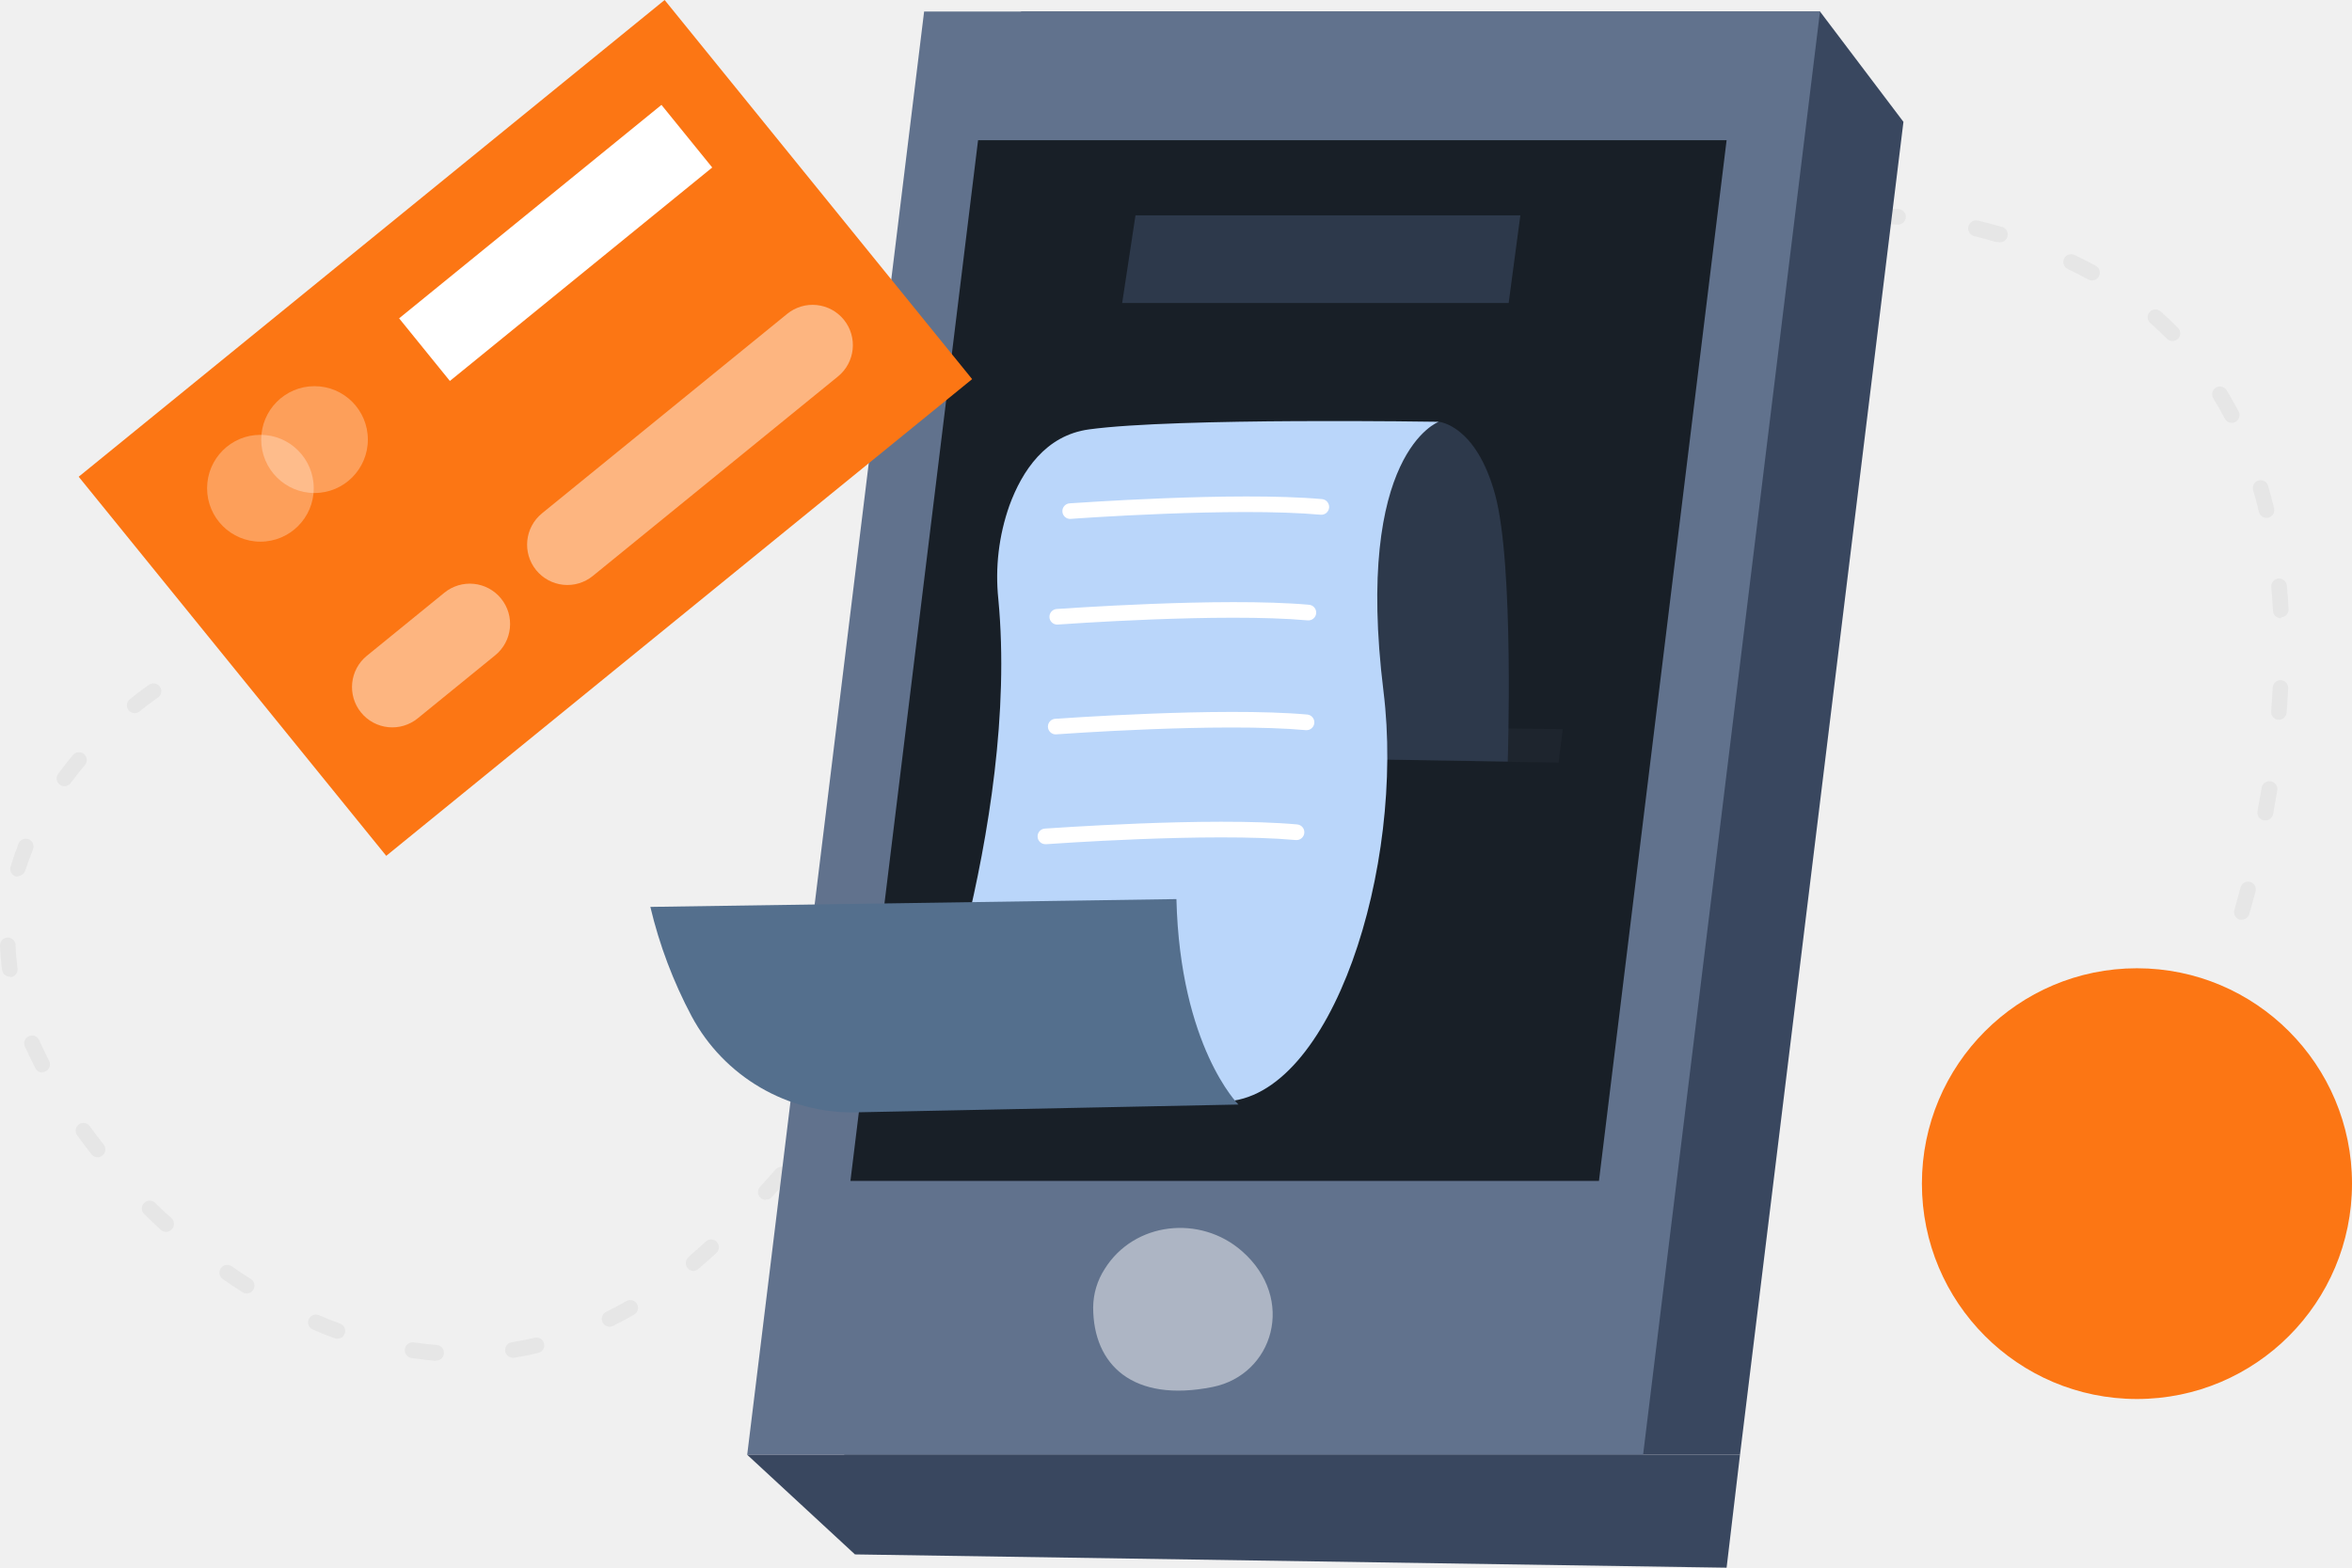
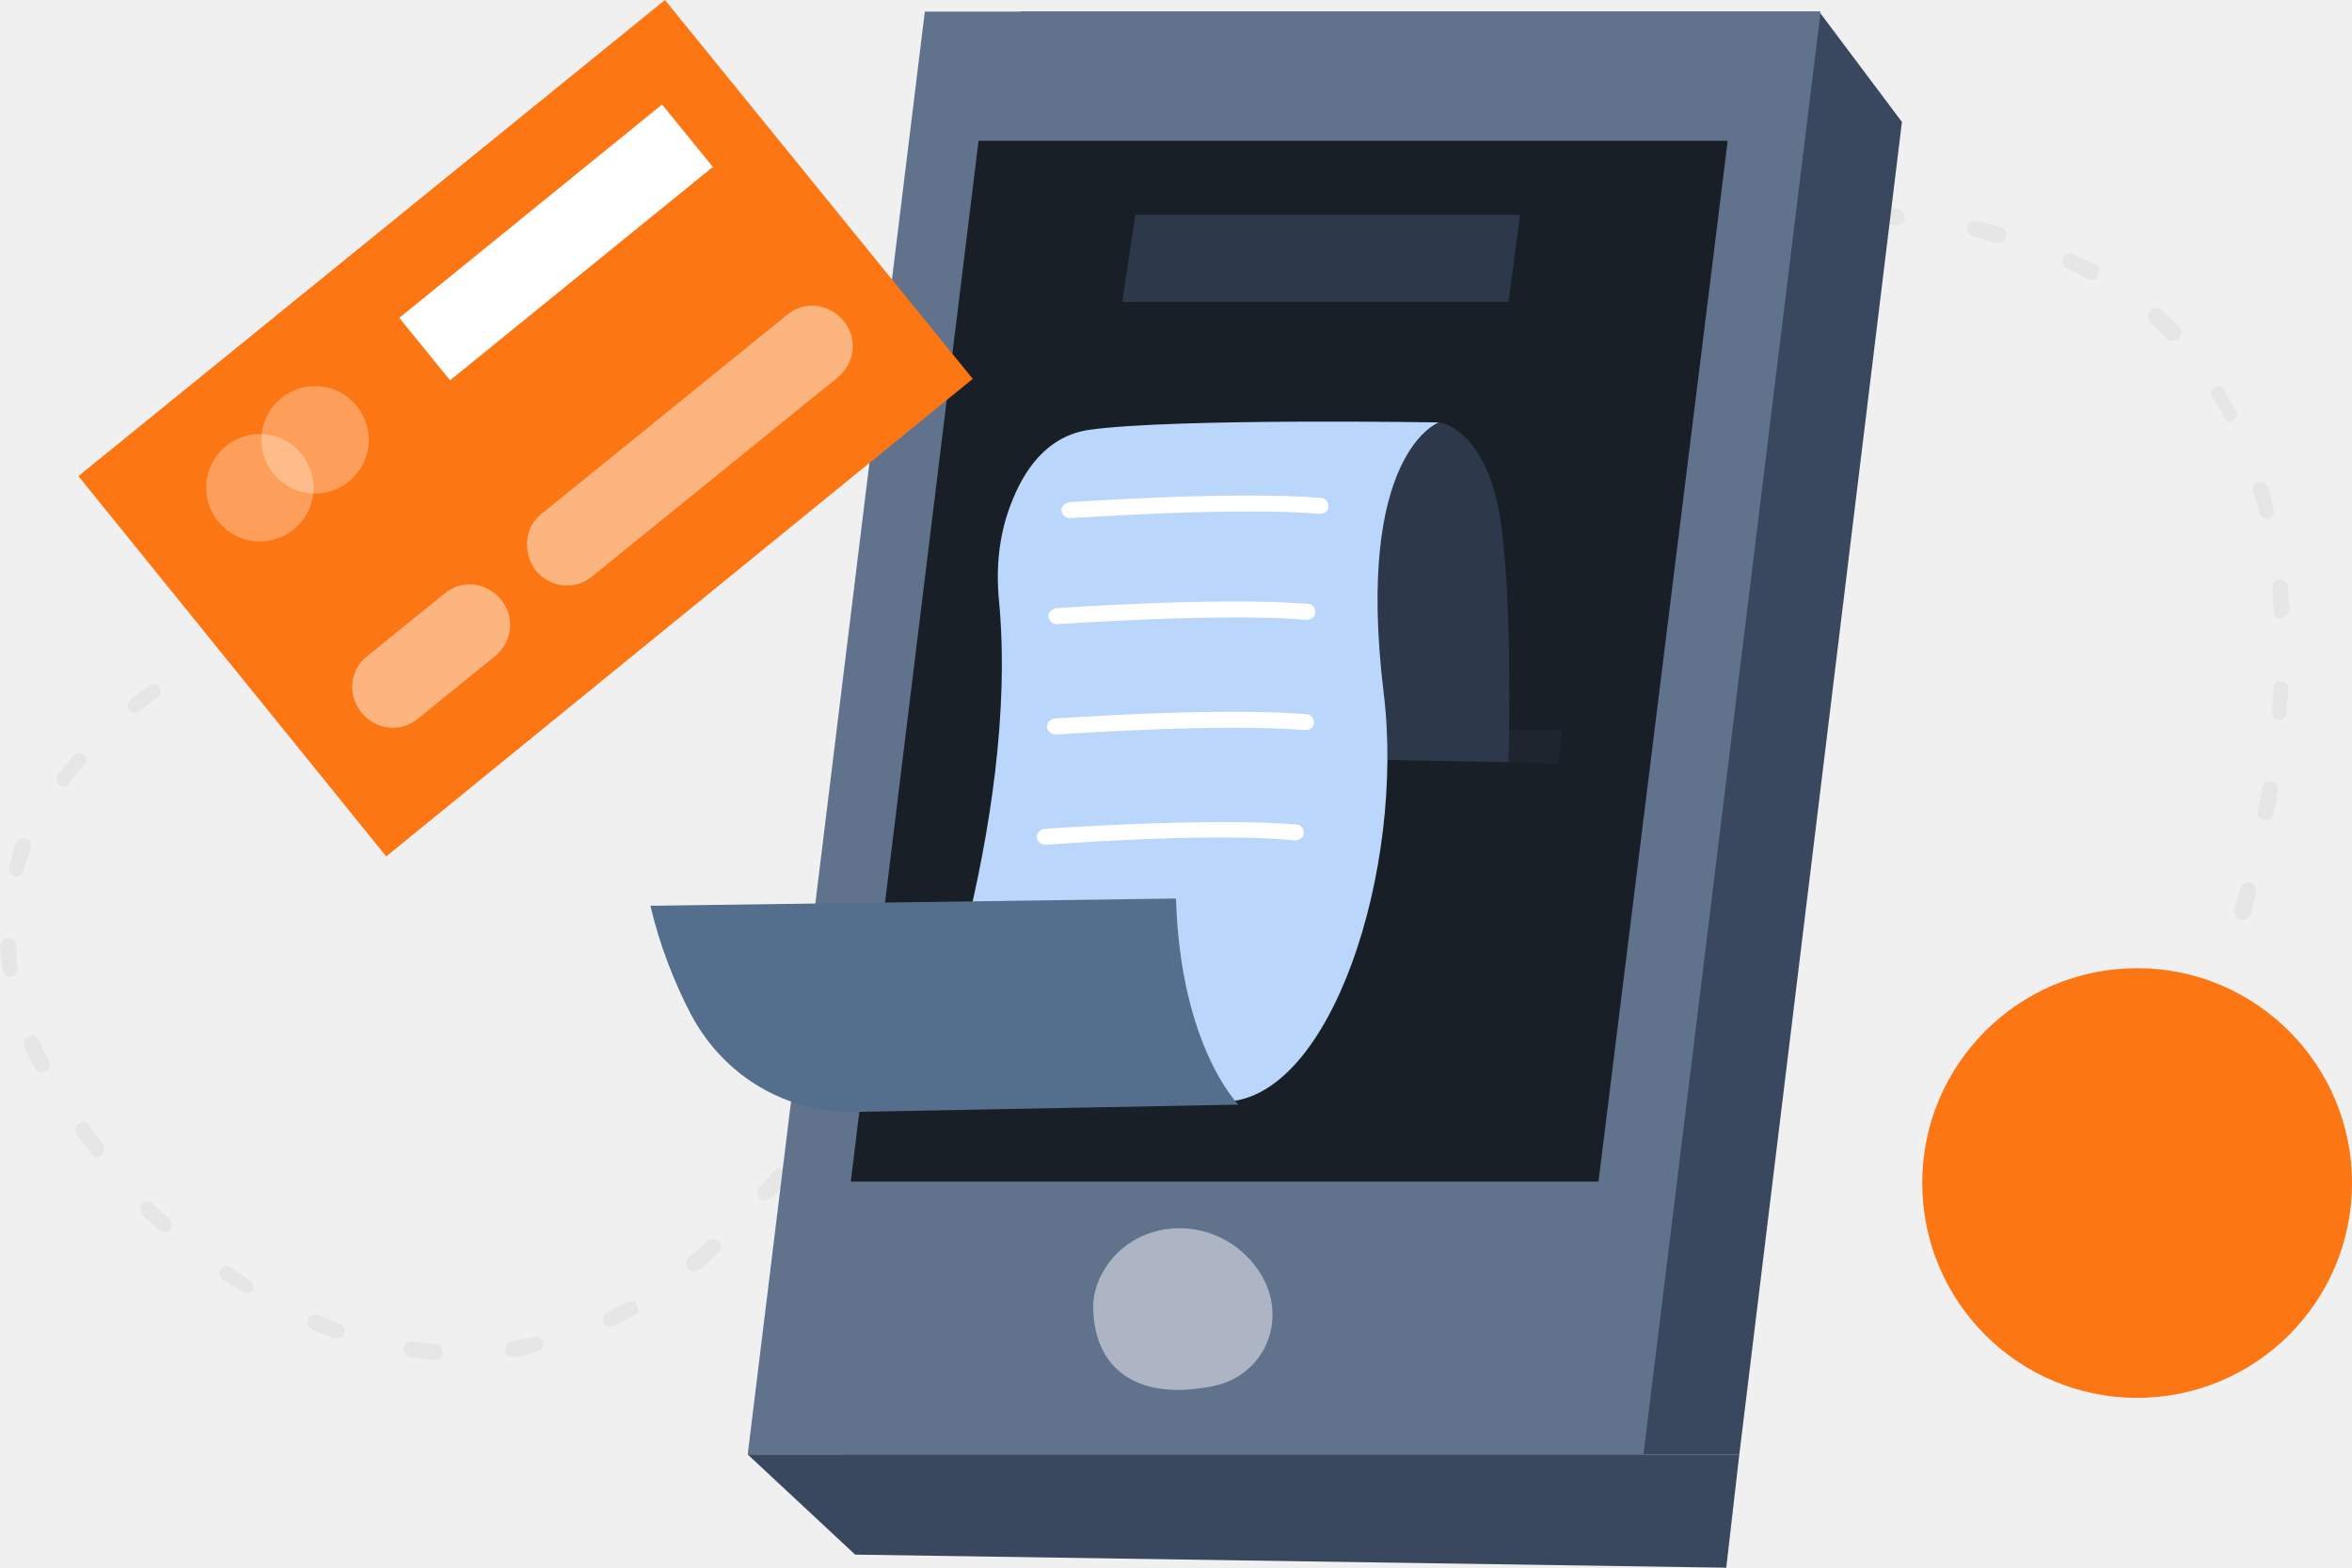
- <svg xmlns="http://www.w3.org/2000/svg" width="162" height="108">
-   <g fill="none">
-     <path d="M30 93.744h-.044a23.456 23.456 0 0 1-1.61-.189.543.543 0 0 1 .155-1.076c.52.076 1.04.135 1.563.178a.538.538 0 0 1-.043 1.076l-.022.01Zm5.37-.205a.538.538 0 0 1-.08-1.076 19.51 19.51 0 0 0 1.54-.306.536.536 0 0 1 .645.403.538.538 0 0 1-.397.646c-.537.129-1.074.236-1.611.323l-.097.01Zm-12.137-1.312a.536.536 0 0 1-.183-.033 24.346 24.346 0 0 1-1.525-.608.539.539 0 0 1 .424-.99c.483.21.983.404 1.472.587a.538.538 0 0 1-.188 1.044Zm18.759-.829a.538.538 0 0 1-.242-1.022c.467-.226.934-.479 1.39-.742a.536.536 0 1 1 .538.93c-.478.275-.967.538-1.45.78a.536.536 0 0 1-.258.054h.022Zm-24.994-2.292a.536.536 0 0 1-.29-.08c-.457-.29-.913-.597-1.36-.91a.536.536 0 1 1 .612-.882c.436.307.876.597 1.322.883a.538.538 0 0 1-.284.99Zm30.772-1.544a.537.537 0 0 1-.408-.193.539.539 0 0 1 .06-.759l.117-.124c.355-.306.715-.624 1.074-.957a.537.537 0 1 1 .73.79c-.375.345-.74.673-1.106.985l-.123.102a.537.537 0 0 1-.344.156Zm-36.326-2.69a.537.537 0 0 1-.36-.14c-.402-.37-.8-.747-1.18-1.124a.539.539 0 0 1 .751-.769c.376.371.763.737 1.155 1.076a.538.538 0 0 1 .032.764.537.537 0 0 1-.398.194Zm41.305-2.21a.537.537 0 0 1-.398-.899c.355-.393.715-.79 1.074-1.2a.537.537 0 1 1 .806.71c-.365.415-.725.818-1.074 1.21a.537.537 0 0 1-.408.152v.026ZM6.724 79.723a.537.537 0 0 1-.424-.204 41.79 41.79 0 0 1-.989-1.308.539.539 0 0 1 .124-.753.536.536 0 0 1 .746.124c.312.425.629.85.962 1.27a.539.539 0 0 1-.42.871Zm50.579-2.383a.539.539 0 0 1-.419-.877c.338-.414.677-.828 1.015-1.253a.537.537 0 1 1 .838.672l-1.02 1.259a.537.537 0 0 1-.414.199ZM2.9 73.887a.537.537 0 0 1-.473-.312c-.257-.5-.499-1-.714-1.485a.539.539 0 0 1 .685-.72c.133.052.24.154.298.285.21.462.44.946.687 1.425a.539.539 0 0 1-.483.786v.021Zm58.753-2.028a.537.537 0 0 1-.424-.866l.988-1.275a.537.537 0 1 1 .848.656l-.988 1.275a.537.537 0 0 1-.424.188v.022ZM.682 67.286a.537.537 0 0 1-.537-.462A17.06 17.06 0 0 1 0 65.16a.538.538 0 1 1 1.074 0c.018.519.063 1.036.134 1.55a.539.539 0 0 1-.462.607l-.064-.032Zm65.24-.973a.537.537 0 0 1-.43-.867l.984-1.28a.536.536 0 0 1 .853.65l-.993 1.265a.537.537 0 0 1-.414.21v.022Zm88.49-2.96a.724.724 0 0 1-.15 0 .537.537 0 0 1-.366-.666c.134-.474.28-.99.424-1.544a.538.538 0 0 1 .655-.388.537.537 0 0 1 .382.662c-.145.538-.29 1.076-.43 1.565a.537.537 0 0 1-.515.372Zm-84.247-2.592a.536.536 0 0 1-.424-.867l.983-1.28a.54.54 0 1 1 .854.662l-.989 1.275a.537.537 0 0 1-.413.183l-.01.027Zm-68.924-.382a.536.536 0 0 1-.156 0 .538.538 0 0 1-.355-.673 21.47 21.47 0 0 1 .537-1.565.537.537 0 1 1 .994.403c-.193.49-.37.985-.537 1.474a.537.537 0 0 1-.473.334l-.01.027Zm154.782-3.863a.311.311 0 0 1-.102 0 .538.538 0 0 1-.43-.624c.097-.538.188-1.044.28-1.582a.545.545 0 1 1 1.073.178c-.09.538-.182 1.076-.279 1.614a.537.537 0 0 1-.542.414ZM74.46 55.209a.537.537 0 0 1-.424-.872l1.004-1.27a.537.537 0 1 1 .838.673l-.999 1.264a.537.537 0 0 1-.408.205h-.01ZM4.436 54.165a.539.539 0 0 1-.43-.855c.323-.436.666-.872 1.02-1.297a.537.537 0 1 1 .822.694 22.92 22.92 0 0 0-.977 1.237.537.537 0 0 1-.435.221Zm74.408-4.417a.539.539 0 0 1-.414-.877l1.026-1.248a.537.537 0 1 1 .843.667l-1.02 1.243a.537.537 0 0 1-.435.215Zm78.124-.161h-.043a.538.538 0 0 1-.494-.576c.043-.538.075-1.076.107-1.614a.538.538 0 0 1 .564-.538c.295.018.52.27.505.565a54.253 54.253 0 0 1-.107 1.614.538.538 0 0 1-.532.549ZM9.28 49.13a.537.537 0 0 1-.338-.958c.8-.646 1.316-.99 1.337-1.006a.536.536 0 0 1 .59.898s-.499.334-1.25.942a.536.536 0 0 1-.35.124h.011Zm74.075-4.74a.537.537 0 0 1-.403-.888c.35-.408.704-.817 1.074-1.22a.537.537 0 1 1 .806.71c-.355.403-.71.806-1.074 1.215a.537.537 0 0 1-.414.183h.01Zm73.742-1.797a.537.537 0 0 1-.537-.505 54.325 54.325 0 0 0-.118-1.614.54.54 0 1 1 1.074-.097c.048.538.091 1.076.118 1.614 0 .285-.221.52-.505.538l-.032.064Zm-69.064-3.416a.537.537 0 0 1-.392-.904c.365-.398.735-.79 1.106-1.178a.536.536 0 0 1 .779.737l-1.074 1.173a.537.537 0 0 1-.44.172h.02Zm68.092-3.502a.537.537 0 0 1-.537-.409 22.668 22.668 0 0 0-.408-1.533.539.539 0 0 1 1.03-.307c.151.538.296 1.05.425 1.587a.539.539 0 0 1-.398.651l-.112.01Zm-63.221-1.512a.537.537 0 0 1-.376-.92l1.165-1.13a.537.537 0 1 1 .763.76c-.387.365-.768.741-1.155 1.118a.537.537 0 0 1-.419.172h.022Zm5.14-4.745a.537.537 0 0 1-.355-.941l1.235-1.076a.539.539 0 1 1 .693.828c-.408.34-.817.689-1.225 1.039a.537.537 0 0 1-.37.15h.021Zm55.197-.575c-.247-.468-.505-.931-.779-1.378a.537.537 0 1 1 .918-.554c.285.463.537.947.811 1.431a.539.539 0 0 1-.478.791.537.537 0 0 1-.472-.29ZM103.5 25.055a.539.539 0 0 1-.322-.974c.44-.322.88-.634 1.32-.946a.537.537 0 0 1 .845.394.54.54 0 0 1-.227.488l-1.3.93a.536.536 0 0 1-.338.108h.022Zm46.132-1.56a.537.537 0 0 1-.381-.161c-.359-.359-.74-.717-1.144-1.076a.536.536 0 1 1 .709-.807c.408.36.81.742 1.197 1.135a.539.539 0 0 1 0 .759.537.537 0 0 1-.403.15h.022Zm-40.279-2.28a.537.537 0 0 1-.274-1.001c.473-.275.946-.538 1.418-.797a.54.54 0 0 1 .81.474.542.542 0 0 1-.273.468c-.467.253-.929.538-1.39.785a.536.536 0 0 1-.344.07h.053Zm34.737-1.894a.504.504 0 0 1-.258-.07c-.451-.248-.924-.49-1.407-.716a.539.539 0 0 1 .462-.974c.499.237.988.49 1.46.748a.538.538 0 0 1-.257 1.012Zm-28.49-1.195a.537.537 0 0 1-.2-1.038c.505-.204 1.01-.398 1.52-.581a.537.537 0 0 1 .366 1.011c-.495.178-.989.366-1.483.57a.536.536 0 0 1-.247.038h.043Zm22.045-1.452a.777.777 0 0 1-.156 0c-.505-.15-1.02-.29-1.53-.41a.553.553 0 0 1 .252-1.075c.537.129 1.074.269 1.611.425a.542.542 0 0 1-.15 1.076l-.027-.016Zm-15.456-.597a.537.537 0 0 1-.118-1.066c.537-.107 1.074-.21 1.61-.29a.543.543 0 0 1 .59.735.544.544 0 0 1-.423.34c-.537.082-1.036.178-1.557.286a.365.365 0 0 1-.102-.005Zm8.555-.603h-.038a32.41 32.41 0 0 0-1.579-.06.538.538 0 0 1 0-1.075c.537 0 1.074.027 1.638.06a.538.538 0 0 1-.032 1.075h.01Z" fill="#E6E6E6" />
-     <path fill="#39475F" d="M119.847 100.221H58.146L70.332.793h55.025l5.747 7.601z" />
-     <path fill="#61728D" d="M113.172 100.221H51.465L63.651.793h61.706z" />
-     <path fill="#181F27" d="M110.132 81.354H58.576l8.791-71.695h51.557z" />
-     <path fill="#1E252E" d="m92.743 50.055 14.897.177-.29 2.308-14.607-.252z" />
-     <path fill="#39475F" d="m51.465 100.221 7.422 6.864 60.037.915.923-7.779z" />
-     <path d="M99.096 29.058s2.572.183 3.888 5.03c1.316 4.847.865 18.377.865 18.377l-11.096-.177s-5.537-20.137 6.343-23.23Z" fill="#2D394B" />
-     <path fill="#FC7614" d="M5.42 32.843 45.778 0l21.18 26.119L26.603 58.96z" />
-     <path fill="#FFF" d="M27.49 21.931 45.56 7.226l3.497 4.313-18.07 14.706z" />
-     <path d="m25.272 45.175 5.338-4.345a2.772 2.772 0 0 1 3.902.404 2.781 2.781 0 0 1-.404 3.91l-5.338 4.344a2.772 2.772 0 0 1-3.903-.404 2.781 2.781 0 0 1 .405-3.91ZM37.33 35.365l16.89-13.743a2.772 2.772 0 0 1 3.902.404 2.781 2.781 0 0 1-.405 3.909L40.83 39.679a2.772 2.772 0 0 1-3.903-.404 2.781 2.781 0 0 1 .405-3.91Z" fill="#FFF" opacity=".46" />
-     <ellipse fill="#FFF" opacity=".3" cx="17.937" cy="33.636" rx="3.673" ry="3.68" />
-     <ellipse fill="#FFF" opacity=".3" cx="21.664" cy="30.284" rx="3.673" ry="3.68" />
-     <path d="M99.096 29.058s-5.838 2.103-3.803 18.581c1.493 12.073-3.55 28.056-11.004 28.25-7.454.193-21.202-.463-21.202-.463s7.159-18.56 5.676-34.145a14.786 14.786 0 0 1 .763-6.456c.87-2.373 2.487-4.842 5.494-5.245 6.004-.818 24.076-.522 24.076-.522Z" fill="#BAD6FA" />
-     <path d="m58.957 76.63 26.342-.537s-4.017-3.992-4.27-14.154l-36.234.538a31.494 31.494 0 0 0 2.841 7.531 12.547 12.547 0 0 0 11.32 6.623Z" fill="#546F8D" />
-     <path fill="#2D394B" d="m78.21 14.834-.918 6.041h26.621l.806-6.041z" />
-     <path d="M85.54 86.19c-2.872-2.517-7.416-2.022-9.446 1.222a4.955 4.955 0 0 0-.8 2.647c0 3.98 2.744 6.59 8.227 5.492 4.184-.839 5.779-6.073 2.02-9.36Z" fill="#FFF" opacity=".48" />
-     <ellipse fill="#FC7614" cx="147.188" cy="81.542" rx="14.812" ry="14.837" />
-     <path d="M73.731 35.75a.537.537 0 0 1-.038-1.076c.113 0 11.343-.828 17.363-.29a.54.54 0 0 1-.096 1.076c-5.908-.538-17.079.274-17.186.285l-.043.005Zm-.891 7.279a.538.538 0 0 1-.038-1.076c.113 0 11.342-.828 17.363-.29a.54.54 0 0 1-.097 1.076c-5.907-.538-17.073.28-17.185.285l-.043.005Zm-.102 7.564a.538.538 0 0 1-.043-1.076c.112 0 11.347-.829 17.362-.29a.54.54 0 0 1-.096 1.075c-5.908-.538-17.073.28-17.186.286l-.037.005Zm-.715 7.564a.537.537 0 0 1-.037-1.076c.112 0 11.342-.829 17.362-.285a.54.54 0 0 1-.096 1.076c-5.908-.538-17.073.28-17.186.285h-.043Z" fill="#FFF" />
+ <svg xmlns="http://www.w3.org/2000/svg" version="1.1" id="Layer_1" x="0px" y="0px" viewBox="0 0 162 108" style="enable-background:new 0 0 162 108;" xml:space="preserve">
+   <style type="text/css">
+ 	.st0{fill:#E6E6E6;}
+ 	.st1{fill:#39475F;}
+ 	.st2{fill:#61728D;}
+ 	.st3{fill:#181F27;}
+ 	.st4{fill:#1E252E;}
+ 	.st5{fill:#2D394B;}
+ 	.st6{fill:#FC7614;}
+ 	.st7{fill:#FFFFFF;}
+ 	.st8{opacity:0.46;fill:#FFFFFF;enable-background:new    ;}
+ 	.st9{opacity:0.3;fill:#FFFFFF;enable-background:new    ;}
+ 	.st10{fill:#BAD6FA;}
+ 	.st11{fill:#546F8D;}
+ 	.st12{opacity:0.48;fill:#FFFFFF;enable-background:new    ;}
+ </style>
+   <g>
+     <path class="st0" d="M30,93.7L30,93.7c-0.6,0-1.1-0.1-1.7-0.2c-0.3,0-0.5-0.3-0.5-0.6c0-0.3,0.3-0.5,0.6-0.5l0,0   c0.5,0.1,1,0.1,1.6,0.2c0.3,0,0.5,0.3,0.5,0.6C30.6,93.5,30.3,93.7,30,93.7L30,93.7L30,93.7z M35.4,93.5c-0.3,0-0.6-0.2-0.6-0.5   c0-0.3,0.2-0.6,0.5-0.6c0.5-0.1,1-0.2,1.5-0.3c0.3-0.1,0.6,0.1,0.6,0.4c0,0,0,0,0,0c0.1,0.3-0.1,0.6-0.4,0.6   C36.5,93.3,36,93.4,35.4,93.5C35.5,93.5,35.4,93.5,35.4,93.5z M23.2,92.2c-0.1,0-0.1,0-0.2,0c-0.5-0.2-1-0.4-1.5-0.6   c-0.3-0.1-0.4-0.5-0.3-0.7c0.1-0.3,0.4-0.4,0.7-0.3c0.5,0.2,1,0.4,1.5,0.6c0.3,0.1,0.4,0.4,0.3,0.7C23.7,92.1,23.5,92.2,23.2,92.2z    M42,91.4c-0.3,0-0.5-0.2-0.5-0.5c0-0.2,0.1-0.4,0.3-0.5c0.5-0.2,0.9-0.5,1.4-0.7c0.3-0.1,0.6-0.1,0.7,0.2c0.1,0.3,0.1,0.6-0.2,0.7   l0,0c-0.5,0.3-1,0.5-1.5,0.8C42.1,91.4,42.1,91.4,42,91.4C42,91.4,42,91.4,42,91.4z M17,89.1c-0.1,0-0.2,0-0.3-0.1   c-0.5-0.3-0.9-0.6-1.4-0.9c-0.2-0.2-0.3-0.5-0.1-0.7c0.2-0.2,0.5-0.3,0.7-0.1l0,0c0.4,0.3,0.9,0.6,1.3,0.9c0.2,0.2,0.3,0.5,0.2,0.7   C17.3,89,17.2,89.1,17,89.1L17,89.1z M47.8,87.6c-0.2,0-0.3-0.1-0.4-0.2c-0.2-0.2-0.2-0.6,0.1-0.8l0.1-0.1c0.4-0.3,0.7-0.6,1.1-1   c0.2-0.2,0.6-0.2,0.8,0c0.2,0.2,0.2,0.6,0,0.8c-0.4,0.3-0.7,0.7-1.1,1l-0.1,0.1C48,87.5,47.9,87.6,47.8,87.6z M11.4,84.9   c-0.1,0-0.3-0.1-0.4-0.1c-0.4-0.4-0.8-0.7-1.2-1.1c-0.2-0.2-0.2-0.6,0-0.8c0.2-0.2,0.5-0.2,0.7,0c0.4,0.4,0.8,0.7,1.2,1.1   c0.2,0.2,0.2,0.5,0,0.8c0,0,0,0,0,0C11.7,84.8,11.6,84.9,11.4,84.9L11.4,84.9z M52.7,82.7c-0.3,0-0.5-0.2-0.5-0.5   c0-0.1,0-0.3,0.1-0.4c0.4-0.4,0.7-0.8,1.1-1.2c0.2-0.2,0.5-0.2,0.8,0c0.2,0.2,0.2,0.5,0,0.8l0,0c-0.4,0.4-0.7,0.8-1.1,1.2   C53,82.6,52.9,82.6,52.7,82.7L52.7,82.7L52.7,82.7z M6.7,79.7c-0.2,0-0.3-0.1-0.4-0.2c-0.3-0.4-0.7-0.9-1-1.3   c-0.2-0.2-0.1-0.6,0.1-0.8c0,0,0,0,0,0c0.2-0.2,0.6-0.1,0.7,0.1c0.3,0.4,0.6,0.8,1,1.3c0.2,0.2,0.1,0.6-0.1,0.8   C7,79.7,6.8,79.7,6.7,79.7L6.7,79.7z M57.3,77.3c-0.3,0-0.5-0.2-0.5-0.5c0-0.1,0-0.2,0.1-0.3c0.3-0.4,0.7-0.8,1-1.3   c0.2-0.2,0.5-0.3,0.8-0.1c0.2,0.2,0.3,0.5,0.1,0.8l-1,1.3C57.6,77.3,57.5,77.3,57.3,77.3z M2.9,73.9c-0.2,0-0.4-0.1-0.5-0.3   c-0.3-0.5-0.5-1-0.7-1.5c-0.1-0.3,0-0.6,0.3-0.7c0.1-0.1,0.3-0.1,0.4,0c0.1,0.1,0.2,0.2,0.3,0.3c0.2,0.5,0.4,0.9,0.7,1.4   c0.1,0.3,0,0.6-0.2,0.7C3.1,73.8,3,73.9,2.9,73.9L2.9,73.9L2.9,73.9z M61.7,71.9c-0.3,0-0.5-0.2-0.5-0.5c0-0.1,0-0.2,0.1-0.3l1-1.3   c0.2-0.2,0.5-0.3,0.7-0.1s0.3,0.5,0.1,0.7c0,0,0,0,0,0.1l-1,1.3C62,71.8,61.8,71.8,61.7,71.9C61.7,71.8,61.7,71.9,61.7,71.9z    M0.7,67.3c-0.3,0-0.5-0.2-0.5-0.5C0.1,66.3,0,65.7,0,65.2c0-0.3,0.2-0.6,0.5-0.6c0.3,0,0.6,0.2,0.6,0.5c0,0,0,0,0,0.1   c0,0.5,0.1,1,0.1,1.6C1.2,67,1,67.3,0.7,67.3C0.7,67.3,0.7,67.3,0.7,67.3L0.7,67.3L0.7,67.3z M65.9,66.3c-0.3,0-0.5-0.2-0.5-0.5   c0-0.1,0-0.2,0.1-0.3l1-1.3c0.2-0.2,0.5-0.3,0.8-0.1c0.2,0.2,0.3,0.5,0.1,0.8l0,0l-1,1.3C66.2,66.2,66.1,66.3,65.9,66.3   C65.9,66.3,65.9,66.3,65.9,66.3z M154.4,63.4c0,0-0.1,0-0.1,0c-0.3-0.1-0.4-0.4-0.4-0.7c0,0,0,0,0,0c0.1-0.5,0.3-1,0.4-1.5   c0.1-0.3,0.4-0.5,0.7-0.4c0,0,0,0,0,0c0.3,0.1,0.5,0.4,0.4,0.7c0,0,0,0,0,0c-0.1,0.5-0.3,1.1-0.4,1.6   C154.9,63.2,154.6,63.4,154.4,63.4L154.4,63.4z M70.2,60.8c-0.3,0-0.5-0.2-0.5-0.5c0-0.1,0-0.2,0.1-0.3l1-1.3   c0.2-0.2,0.5-0.3,0.8-0.1c0.2,0.2,0.3,0.5,0.1,0.8l0,0l-1,1.3C70.5,60.7,70.3,60.7,70.2,60.8L70.2,60.8L70.2,60.8z M1.2,60.4   c-0.1,0-0.1,0-0.2,0c-0.3-0.1-0.4-0.4-0.4-0.7c0,0,0,0,0,0c0.2-0.5,0.3-1.1,0.5-1.6c0.1-0.3,0.4-0.4,0.7-0.3   c0.3,0.1,0.4,0.4,0.3,0.7c0,0,0,0,0,0.1c-0.2,0.5-0.4,1-0.5,1.5C1.6,60.2,1.5,60.3,1.2,60.4L1.2,60.4z M156,56.5c0,0-0.1,0-0.1,0   c-0.3-0.1-0.5-0.3-0.4-0.6c0.1-0.5,0.2-1,0.3-1.6c0-0.3,0.3-0.5,0.6-0.5s0.5,0.3,0.5,0.6c0,0,0,0,0,0.1c-0.1,0.5-0.2,1.1-0.3,1.6   C156.5,56.4,156.3,56.5,156,56.5L156,56.5z M74.5,55.2c-0.3,0-0.5-0.2-0.5-0.5c0-0.1,0-0.2,0.1-0.3l1-1.3c0.2-0.2,0.5-0.3,0.8-0.1   c0.2,0.2,0.3,0.5,0.1,0.8l-1,1.3C74.8,55.1,74.6,55.2,74.5,55.2L74.5,55.2L74.5,55.2z M4.4,54.2c-0.3,0-0.5-0.2-0.5-0.5   c0-0.1,0-0.2,0.1-0.3c0.3-0.4,0.7-0.9,1-1.3c0.2-0.2,0.5-0.3,0.8-0.1C6,52.1,6,52.5,5.8,52.7l0,0c-0.3,0.4-0.7,0.8-1,1.2   C4.8,54.1,4.6,54.2,4.4,54.2z M78.8,49.7c-0.3,0-0.5-0.2-0.5-0.5c0-0.1,0-0.2,0.1-0.3l1-1.2c0.2-0.2,0.5-0.3,0.8-0.1   c0.2,0.2,0.3,0.5,0.1,0.8l-1,1.2C79.2,49.7,79,49.7,78.8,49.7z M157,49.6L157,49.6c-0.3,0-0.6-0.3-0.5-0.6c0-0.5,0.1-1.1,0.1-1.6   c0-0.3,0.2-0.5,0.5-0.5c0,0,0,0,0,0c0.3,0,0.5,0.3,0.5,0.6c0,0.5-0.1,1.1-0.1,1.6C157.5,49.3,157.3,49.6,157,49.6   C157,49.6,157,49.6,157,49.6z M9.3,49.1c-0.3,0-0.5-0.2-0.5-0.5c0-0.2,0.1-0.3,0.2-0.4c0.8-0.6,1.3-1,1.3-1   c0.2-0.2,0.6-0.1,0.7,0.2s0.1,0.6-0.2,0.7c0,0-0.5,0.3-1.2,0.9C9.5,49.1,9.4,49.1,9.3,49.1C9.3,49.1,9.3,49.1,9.3,49.1z M83.4,44.4   c-0.3,0-0.5-0.2-0.5-0.5c0-0.1,0-0.3,0.1-0.3c0.3-0.4,0.7-0.8,1.1-1.2c0.2-0.2,0.5-0.2,0.8,0c0.2,0.2,0.2,0.5,0,0.8   c-0.4,0.4-0.7,0.8-1.1,1.2C83.7,44.3,83.5,44.4,83.4,44.4L83.4,44.4L83.4,44.4z M157.1,42.6c-0.3,0-0.5-0.2-0.5-0.5   c0-0.5-0.1-1.1-0.1-1.6c0-0.3,0.2-0.6,0.5-0.6c0.3,0,0.6,0.2,0.6,0.5c0,0,0,0,0,0.1c0,0.5,0.1,1.1,0.1,1.6   C157.6,42.3,157.4,42.5,157.1,42.6C157.1,42.5,157.1,42.6,157.1,42.6z M88,39.2c-0.3,0-0.5-0.2-0.5-0.5c0-0.1,0.1-0.3,0.1-0.4   c0.4-0.4,0.7-0.8,1.1-1.2c0.2-0.2,0.5-0.2,0.8,0c0.2,0.2,0.2,0.5,0,0.8L88.5,39C88.3,39.1,88.2,39.2,88,39.2L88,39.2L88,39.2z    M156.1,35.7c-0.3,0-0.5-0.2-0.5-0.4c-0.1-0.5-0.3-1-0.4-1.5c-0.1-0.3,0.1-0.6,0.4-0.6c0.3-0.1,0.5,0.1,0.6,0.3   c0.2,0.5,0.3,1,0.4,1.6c0.1,0.3-0.1,0.6-0.4,0.7c0,0,0,0,0,0L156.1,35.7L156.1,35.7z M92.9,34.2c-0.3,0-0.5-0.2-0.5-0.5   c0-0.1,0.1-0.3,0.2-0.4l1.2-1.1c0.2-0.2,0.6-0.2,0.8,0c0.2,0.2,0.2,0.6,0,0.8c-0.4,0.4-0.8,0.7-1.2,1.1   C93.2,34.1,93,34.2,92.9,34.2C92.9,34.2,92.9,34.2,92.9,34.2z M98,29.4c-0.3,0-0.5-0.2-0.5-0.5c0-0.2,0.1-0.3,0.2-0.4l1.2-1.1   c0.2-0.2,0.6-0.2,0.8,0.1s0.2,0.6-0.1,0.8c-0.4,0.3-0.8,0.7-1.2,1C98.3,29.4,98.2,29.4,98,29.4L98,29.4L98,29.4z M153.2,28.8   c-0.2-0.5-0.5-0.9-0.8-1.4c-0.2-0.2-0.1-0.6,0.1-0.7s0.6-0.1,0.7,0.1c0,0,0,0,0,0.1c0.3,0.5,0.5,0.9,0.8,1.4c0.1,0.3,0,0.6-0.2,0.7   c-0.1,0-0.2,0.1-0.3,0.1C153.5,29.1,153.3,29,153.2,28.8z M103.5,25.1c-0.3,0-0.5-0.2-0.5-0.5c0-0.2,0.1-0.3,0.2-0.4   c0.4-0.3,0.9-0.6,1.3-0.9c0.2-0.2,0.6-0.1,0.7,0.1c0.1,0.1,0.1,0.2,0.1,0.3c0,0.2-0.1,0.4-0.2,0.5l-1.3,0.9   C103.7,25,103.6,25.1,103.5,25.1C103.5,25.1,103.5,25.1,103.5,25.1z M149.6,23.5c-0.1,0-0.3-0.1-0.4-0.2c-0.4-0.4-0.7-0.7-1.1-1.1   c-0.2-0.2-0.2-0.5,0-0.8s0.5-0.2,0.8,0l0,0c0.4,0.4,0.8,0.7,1.2,1.1c0.2,0.2,0.2,0.5,0,0.8C149.9,23.4,149.8,23.5,149.6,23.5   L149.6,23.5L149.6,23.5z M109.4,21.2c-0.3,0-0.5-0.2-0.5-0.5c0-0.2,0.1-0.4,0.3-0.5c0.5-0.3,0.9-0.5,1.4-0.8   c0.3-0.1,0.6-0.1,0.7,0.2c0,0.1,0.1,0.2,0.1,0.3c0,0.2-0.1,0.4-0.3,0.5c-0.5,0.3-0.9,0.5-1.4,0.8C109.5,21.2,109.4,21.2,109.4,21.2   L109.4,21.2L109.4,21.2z M144.1,19.3c-0.1,0-0.2,0-0.3-0.1c-0.5-0.2-0.9-0.5-1.4-0.7c-0.3-0.1-0.4-0.4-0.3-0.7s0.4-0.4,0.7-0.3   c0.5,0.2,1,0.5,1.5,0.7c0.3,0.1,0.4,0.5,0.2,0.7C144.5,19.2,144.3,19.3,144.1,19.3L144.1,19.3z M115.6,18.1c-0.3,0-0.5-0.2-0.5-0.5   c0-0.2,0.1-0.4,0.3-0.5c0.5-0.2,1-0.4,1.5-0.6c0.3-0.1,0.6,0,0.7,0.3c0.1,0.3,0,0.6-0.3,0.7l0,0c-0.5,0.2-1,0.4-1.5,0.6   C115.7,18.1,115.6,18.1,115.6,18.1L115.6,18.1L115.6,18.1z M137.6,16.7c-0.1,0-0.1,0-0.2,0c-0.5-0.1-1-0.3-1.5-0.4   c-0.3-0.1-0.5-0.4-0.4-0.7c0.1-0.3,0.3-0.4,0.6-0.4c0.5,0.1,1.1,0.3,1.6,0.4c0.3,0,0.5,0.3,0.5,0.6C138.2,16.5,138,16.7,137.6,16.7   L137.6,16.7z M122.2,16.1c-0.3,0-0.5-0.2-0.6-0.5c0-0.3,0.2-0.5,0.4-0.6c0.5-0.1,1.1-0.2,1.6-0.3c0.3,0,0.6,0.2,0.6,0.5   c0,0.1,0,0.2,0,0.3c-0.1,0.2-0.2,0.3-0.4,0.3c-0.5,0.1-1,0.2-1.6,0.3C122.3,16.1,122.2,16.1,122.2,16.1z M130.7,15.5L130.7,15.5   c-0.6,0-1.1-0.1-1.6-0.1c-0.3,0-0.5-0.3-0.5-0.6c0-0.3,0.2-0.5,0.5-0.5c0.5,0,1.1,0,1.6,0.1c0.3,0,0.5,0.3,0.5,0.6   C131.3,15.3,131,15.5,130.7,15.5L130.7,15.5L130.7,15.5z" />
+     <path class="st1" d="M119.8,100.2H58.1L70.3,0.8h55l5.7,7.6L119.8,100.2z" />
+     <path class="st2" d="M113.2,100.2H51.5L63.7,0.8h61.7L113.2,100.2z" />
+     <path class="st3" d="M110.1,81.4H58.6l8.8-71.7h51.6L110.1,81.4z" />
+     <path class="st4" d="M92.7,50.1l14.9,0.2l-0.3,2.3l-14.6-0.3V50.1z" />
+     <path class="st1" d="M51.5,100.2l7.4,6.9l60,0.9l0.9-7.8H51.5z" />
+     <path class="st5" d="M99.1,29.1c0,0,2.6,0.2,3.9,5s0.9,18.4,0.9,18.4l-11.1-0.2C92.8,52.3,87.2,32.2,99.1,29.1z" />
+     <path class="st6" d="M5.4,32.8L45.8,0L67,26.1L26.6,59L5.4,32.8z" />
+     <path class="st7" d="M27.5,21.9L45.6,7.2l3.5,4.3L31,26.2L27.5,21.9z" />
+     <path class="st8" d="M25.3,45.2l5.3-4.3c1.2-1,2.9-0.8,3.9,0.4c0,0,0,0,0,0c1,1.2,0.8,2.9-0.4,3.9l-5.3,4.3c-1.2,1-2.9,0.8-3.9-0.4   c0,0,0,0,0,0C23.9,47.9,24.1,46.1,25.3,45.2L25.3,45.2z M37.3,35.4l16.9-13.7c1.2-1,2.9-0.8,3.9,0.4c0,0,0,0,0,0   c1,1.2,0.8,2.9-0.4,3.9L40.8,39.7c-1.2,1-2.9,0.8-3.9-0.4c0,0,0,0,0,0C36,38.1,36.1,36.3,37.3,35.4L37.3,35.4z" />
+     <ellipse class="st9" cx="17.9" cy="33.6" rx="3.7" ry="3.7" />
+     <ellipse class="st9" cx="21.7" cy="30.3" rx="3.7" ry="3.7" />
+     <path class="st10" d="M99.1,29.1c0,0-5.8,2.1-3.8,18.6c1.5,12.1-3.6,28.1-11,28.2c-7.5,0.2-21.2-0.5-21.2-0.5s7.2-18.6,5.7-34.1   c-0.2-2.2,0-4.4,0.8-6.5c0.9-2.4,2.5-4.8,5.5-5.2C81,28.8,99.1,29.1,99.1,29.1z" />
+     <path class="st11" d="M59,76.6l26.3-0.5c0,0-4-4-4.3-14.2l-36.2,0.5c0.6,2.6,1.6,5.2,2.8,7.5C49.9,74.2,54.2,76.7,59,76.6L59,76.6z   " />
+     <path class="st5" d="M78.2,14.8l-0.9,6h26.6l0.8-6H78.2z" />
+     <path class="st12" d="M85.5,86.2c-2.9-2.5-7.4-2-9.4,1.2c-0.5,0.8-0.8,1.7-0.8,2.6c0,4,2.7,6.6,8.2,5.5   C87.7,94.7,89.3,89.5,85.5,86.2L85.5,86.2z" />
+     <ellipse class="st6" cx="147.2" cy="81.5" rx="14.8" ry="14.8" />
+     <path class="st7" d="M73.7,35.7c-0.3,0-0.5-0.2-0.6-0.5c0-0.3,0.2-0.5,0.5-0.6c0.1,0,11.3-0.8,17.4-0.3c0.3,0,0.5,0.3,0.5,0.6   c0,0.3-0.3,0.5-0.6,0.5C85.1,34.9,73.9,35.7,73.7,35.7L73.7,35.7z M72.8,43c-0.3,0-0.5-0.2-0.6-0.5c0-0.3,0.2-0.5,0.5-0.6l0,0   c0.1,0,11.3-0.8,17.4-0.3c0.3,0,0.5,0.3,0.5,0.6c0,0.3-0.3,0.5-0.6,0.5l0,0C84.2,42.2,73,43,72.8,43L72.8,43z M72.7,50.6   c-0.3,0-0.5-0.2-0.6-0.5c0-0.3,0.2-0.5,0.5-0.6c0.1,0,11.3-0.8,17.4-0.3c0.3,0,0.5,0.3,0.5,0.6c0,0.3-0.3,0.5-0.6,0.5   C84.1,49.8,72.9,50.6,72.7,50.6L72.7,50.6z M72,58.2c-0.3,0-0.5-0.2-0.6-0.5c0-0.3,0.2-0.5,0.5-0.6c0.1,0,11.3-0.8,17.4-0.3   c0.3,0,0.5,0.3,0.5,0.6c0,0.3-0.3,0.5-0.6,0.5l0,0C83.3,57.3,72.2,58.2,72,58.2L72,58.2z" />
  </g>
</svg>
